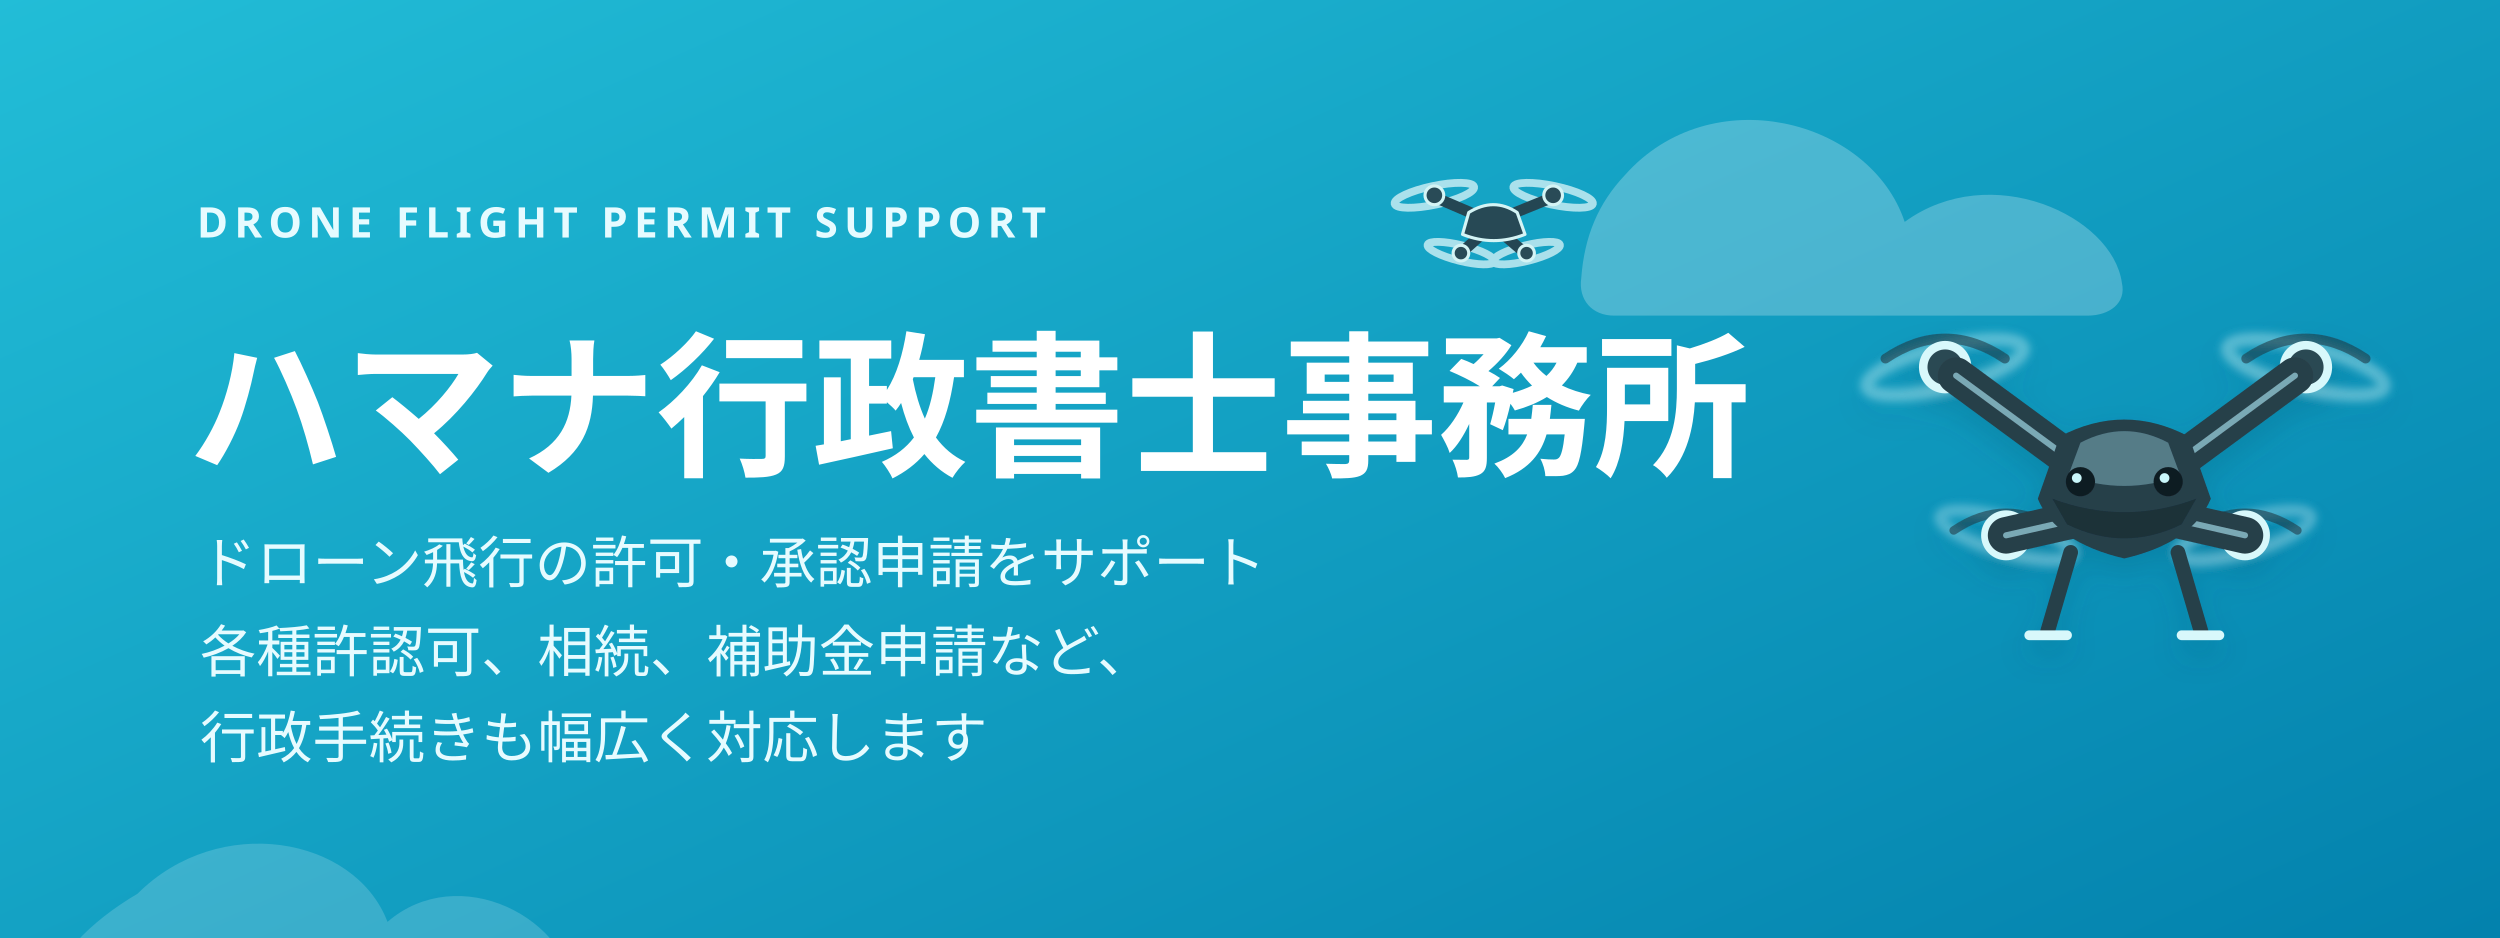
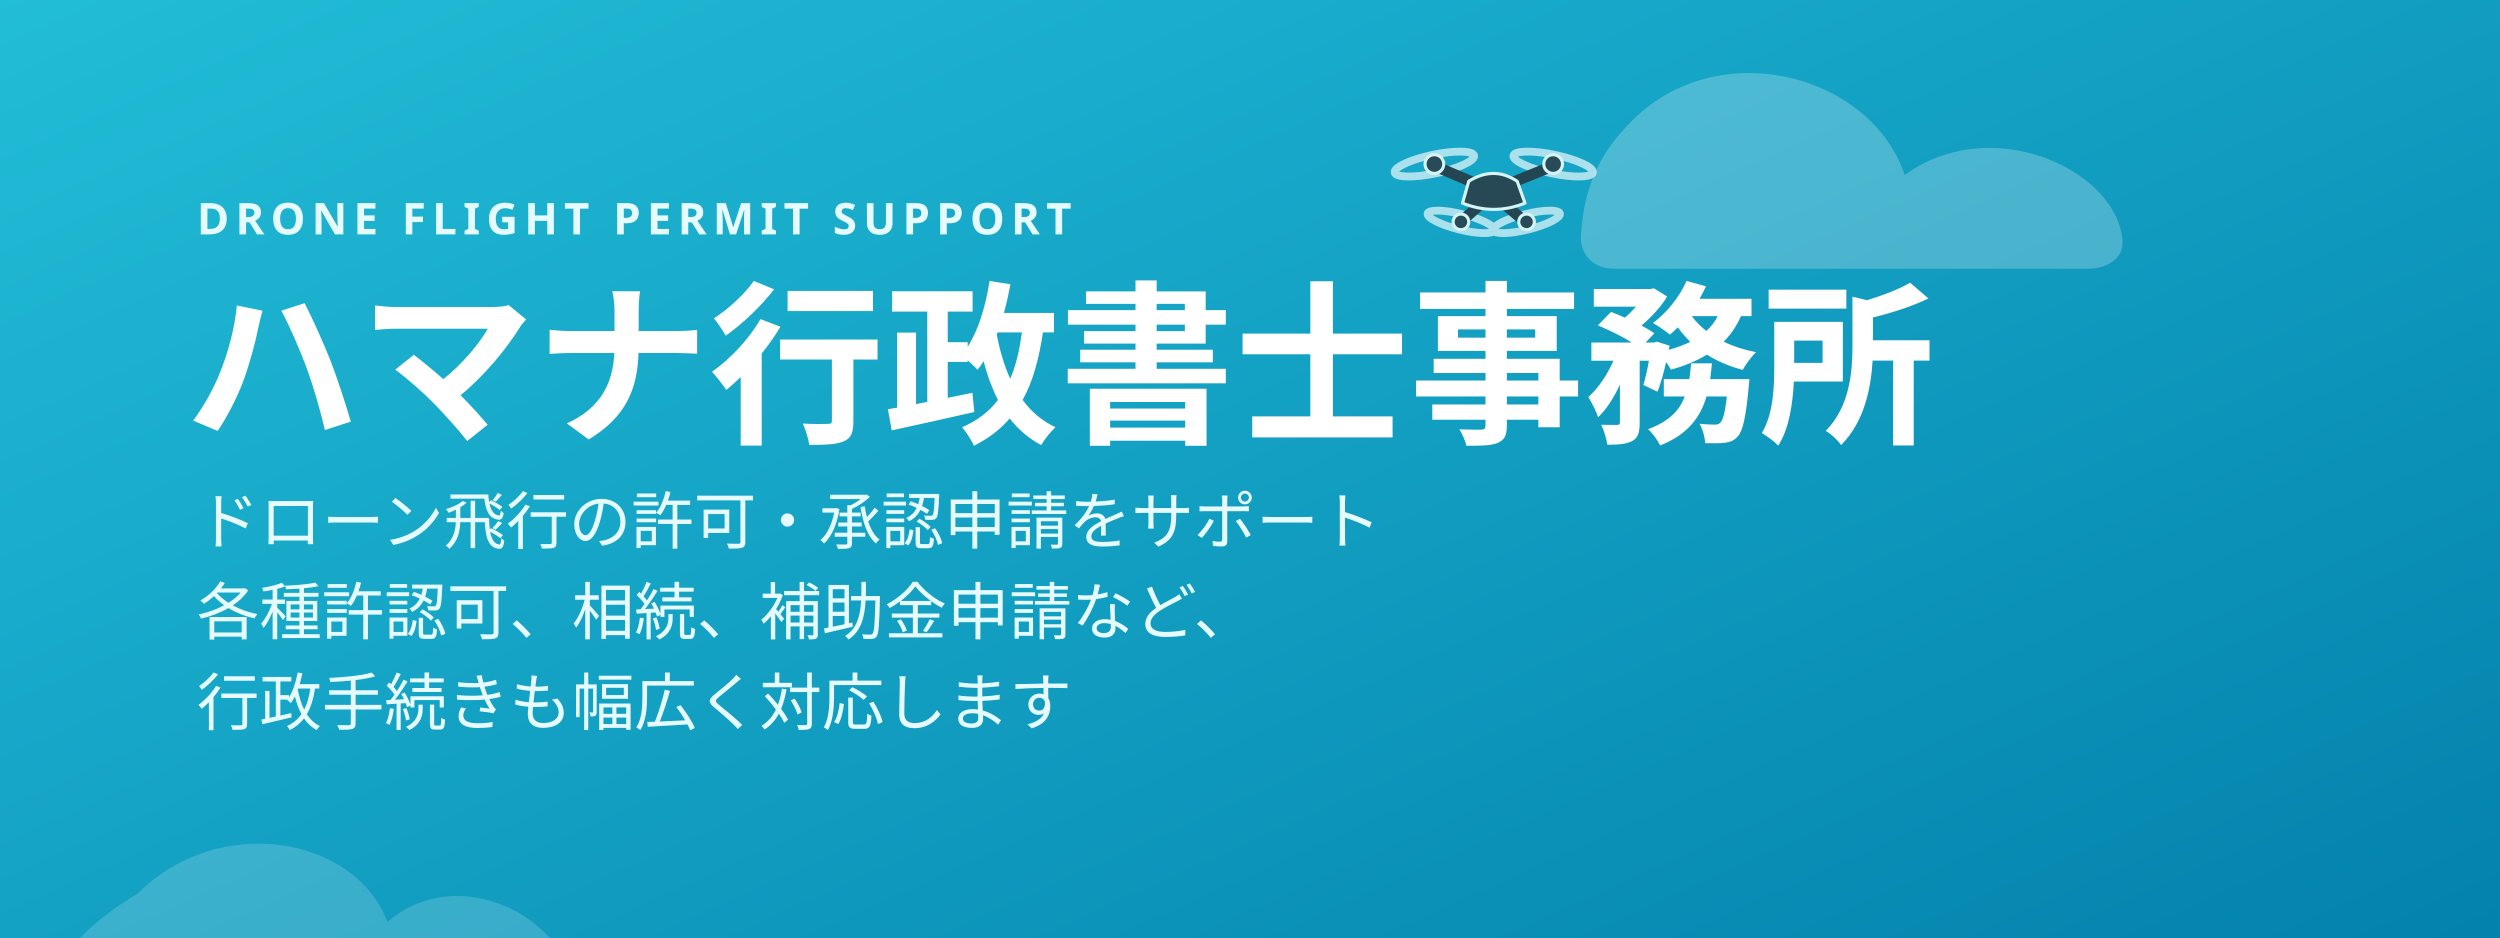
<svg xmlns="http://www.w3.org/2000/svg" width="1600" height="600" viewBox="0 0 1600 600">
  <defs>
    <linearGradient id="sky" x1="0" x2="1" y1="0" y2="1">
      <stop offset="0" stop-color="#22bdd7" />
      <stop offset="1" stop-color="#007ca9" />
    </linearGradient>
    <filter id="shadow" x="-20%" y="-20%" width="140%" height="140%">
      <feDropShadow dx="0" dy="12" stdDeviation="12" flood-color="#00516d" flood-opacity=".20" />
    </filter>
    <filter id="motionBlur" x="-30%" y="-30%" width="160%" height="160%">
      <feGaussianBlur stdDeviation="3.2" />
    </filter>
  </defs>
  <rect width="1600" height="720" fill="url(#sky)" />
-   <path d="M1040 112 C1095 50 1197 76 1219 142 C1274 102 1352 138 1358 181 C1361 194 1350 202 1336 202 L1033 202 C1019 202 1010 192 1012 178 C1014 151 1023 130 1040 112 Z" fill="#fff" opacity=".24" />
+   <path d="M1040 112 C1095 50 1197 76 1219 142 C1274 102 1352 138 1358 181 C1361 194 1350 202 1336 202 L1033 202 C1019 202 1010 192 1012 178 C1014 151 1023 130 1040 112 Z" transform="translate(0 -30)" fill="#fff" opacity=".24" />
  <path d="M88 572 C140 520 227 535 248 590 C293 551 366 586 370 642 L30 642 C31 615 59 589 88 572 Z" fill="#fff" opacity=".17" />
-   <g transform="translate(900 105)" fill="none" stroke-linecap="round" stroke-linejoin="round">
+   <g transform="translate(900 85)" fill="none" stroke-linecap="round" stroke-linejoin="round">
    <g stroke="#e9fbfc" stroke-width="5" opacity=".7">
      <ellipse cx="18" cy="20" rx="26" ry="6" transform="rotate(-12 18 20)" />
      <ellipse cx="94" cy="20" rx="26" ry="6" transform="rotate(12 94 20)" />
      <ellipse cx="35" cy="57" rx="22" ry="5" transform="rotate(14 35 57)" />
      <ellipse cx="77" cy="57" rx="22" ry="5" transform="rotate(-14 77 57)" />
    </g>
    <g stroke="#244653" stroke-width="7">
      <path d="M55 37 L20 22 M55 37 L92 22 M55 39 L36 56 M55 39 L75 56" />
    </g>
    <g fill="#294b57" stroke="#d4f4f5" stroke-width="2">
      <circle cx="18" cy="20" r="6" />
      <circle cx="94" cy="20" r="6" />
      <circle cx="35" cy="57" r="5" />
      <circle cx="77" cy="57" r="5" />
    </g>
    <path d="M40 31 Q56 21 71 31 L76 45 Q56 53 36 45 Z" fill="#274955" stroke="#d4f4f5" stroke-width="2" />
  </g>
-   <text x="126" y="152" fill="#e6fbff" font-size="27" font-family="Meiryo,sans-serif" font-weight="700" letter-spacing="4">DRONE FLIGHT PERMIT SUPPORT</text>
-   <text x="120" y="297" fill="#fff" font-size="100" font-family="Meiryo,sans-serif" font-weight="700">ハマナ行政書士事務所</text>
-   <text x="128" y="373" fill="#e6fbff" font-size="36" font-family="Meiryo,sans-serif">ドローン飛行の許可・承認申請をサポート</text>
-   <text x="128" y="430" fill="#e6fbff" font-size="36" font-family="Meiryo,sans-serif">各種許認可、相続、補助金申請など、</text>
-   <text x="128" y="485" fill="#e6fbff" font-size="36" font-family="Meiryo,sans-serif">行政手続きも幅広く対応します</text>
-   <g transform="translate(1202 171) scale(.78)" filter="url(#shadow)">
-     <g filter="url(#motionBlur)" fill="none" stroke="#d9f8fa" stroke-linecap="round">
-       <ellipse cx="55" cy="82" rx="66" ry="17" stroke-width="11" opacity=".34" transform="rotate(-14 55 82)" />
-       <ellipse cx="351" cy="82" rx="66" ry="17" stroke-width="11" opacity=".34" transform="rotate(14 351 82)" />
-       <ellipse cx="105" cy="220" rx="56" ry="14" stroke-width="10" opacity=".30" transform="rotate(16 105 220)" />
-       <ellipse cx="301" cy="220" rx="56" ry="14" stroke-width="10" opacity=".30" transform="rotate(-16 301 220)" />
-     </g>
-     <g fill="none" stroke="#203943" stroke-linecap="round" opacity=".58">
-       <path d="M6 75 Q55 42 104 75" stroke-width="8" />
-       <path d="M302 75 Q351 42 400 75" stroke-width="8" />
-       <path d="M62 216 Q105 187 148 216" stroke-width="7" />
-       <path d="M258 216 Q301 187 344 216" stroke-width="7" />
-     </g>
-     <g fill="#2b4853" stroke="#d8f8fb" stroke-width="7">
-       <circle cx="55" cy="82" r="18" />
-       <circle cx="351" cy="82" r="18" />
-       <circle cx="105" cy="220" r="17" />
-       <circle cx="301" cy="220" r="17" />
-     </g>
-     <g fill="none" stroke="#283f49" stroke-width="30" stroke-linecap="round">
-       <path d="M166 164 L64 89" />
-       <path d="M240 164 L342 89" />
-       <path d="M171 205 L105 220" />
-       <path d="M235 205 L301 220" />
-     </g>
-     <g fill="none" stroke="#7aa9b5" stroke-width="5" stroke-linecap="round">
-       <path d="M166 164 L64 89" />
-       <path d="M240 164 L342 89" />
-       <path d="M171 205 L105 220" />
-       <path d="M235 205 L301 220" />
-     </g>
-     <path d="M149 139 Q202 111 255 139 L273 190 Q258 226 202 239 Q146 226 131 190 Z" fill="#263f4a" />
-     <path d="M166 144 Q202 125 238 144 L248 171 Q202 188 156 171 Z" fill="#547b87" />
-     <path d="M143 190 Q202 212 261 190 L249 211 Q202 234 155 211 Z" fill="#1a3039" />
-     <circle cx="166" cy="176" r="12" fill="#111e24" />
-     <circle cx="238" cy="176" r="12" fill="#111e24" />
-     <circle cx="163" cy="173" r="4" fill="#c9f7fb" />
-     <circle cx="235" cy="173" r="4" fill="#c9f7fb" />
-     <path d="M158 234 L139 299 M246 234 L265 299" fill="none" stroke="#263f49" stroke-width="12" stroke-linecap="round" />
-     <path d="M124 302 L155 302 M249 302 L280 302" fill="none" stroke="#d8f8fb" stroke-width="8" stroke-linecap="round" />
-   </g>
+   <text x="126" y="150" fill="#e6fbff" font-size="28" font-family="Meiryo,sans-serif" font-weight="700" letter-spacing="4">DRONE FLIGHT PERMIT SUPPORT</text>
+   <text x="118" y="275" fill="#fff" font-size="112" font-family="Meiryo,sans-serif" font-weight="700">ハマナ行政書士事務所</text>
+   <text x="126" y="348" fill="#e6fbff" font-size="40" font-family="Meiryo,sans-serif">ドローン飛行の許可・承認申請をサポート</text>
+   <text x="126" y="406" fill="#e6fbff" font-size="40" font-family="Meiryo,sans-serif">各種許認可、相続、補助金申請など、</text>
+   <text x="126" y="464" fill="#e6fbff" font-size="40" font-family="Meiryo,sans-serif">行政手続きも幅広く対応します</text>
</svg>
